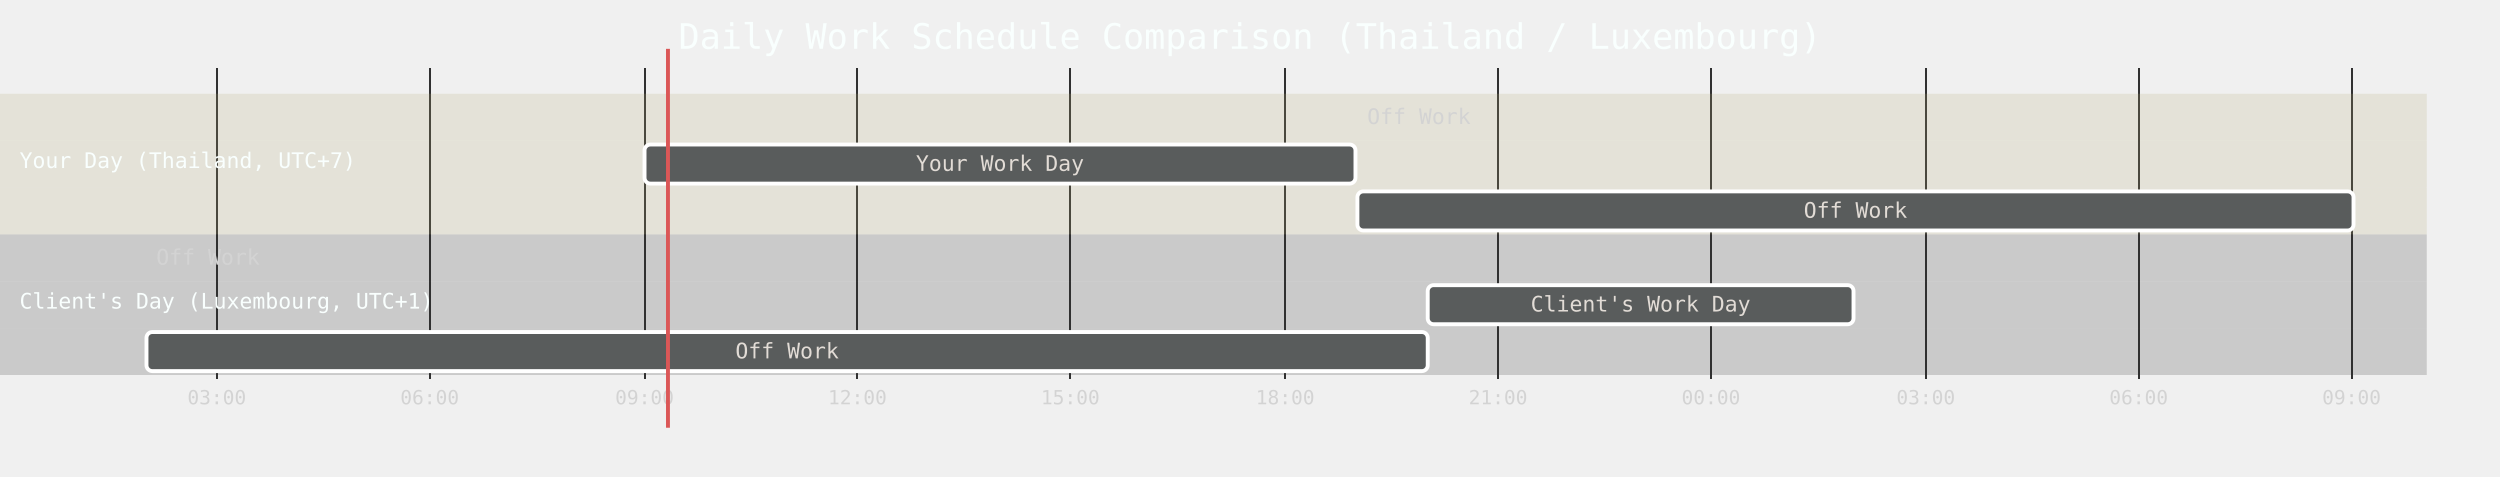
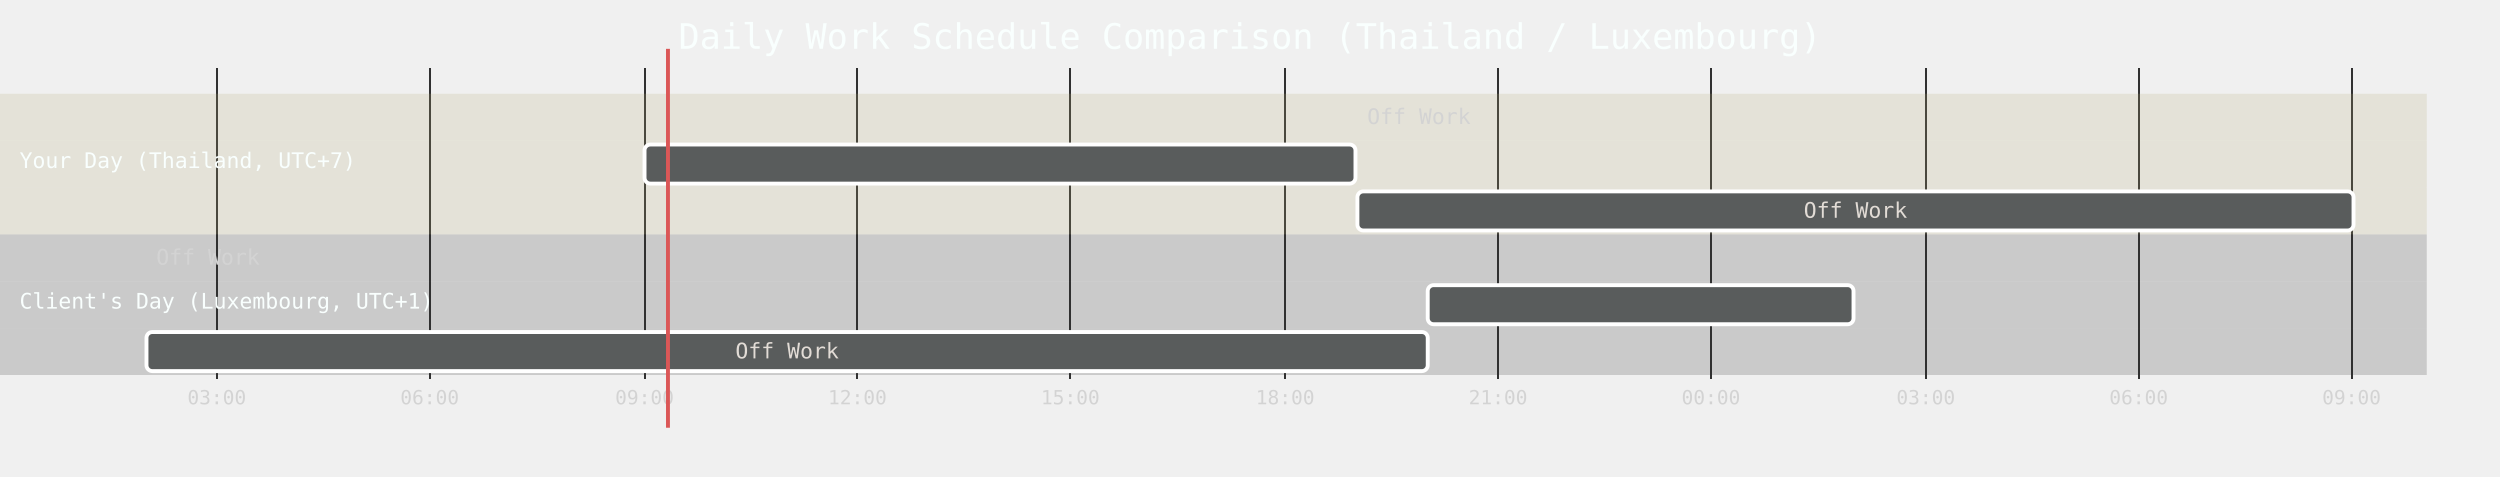
<svg xmlns="http://www.w3.org/2000/svg" id="mermaid-9k4gzfahq" width="100%" viewBox="0 0 1280 244" style="max-width: 1280px;" role="graphics-document document" aria-roledescription="gantt">
  <style>#mermaid-9k4gzfahq{font-family:monospace;font-size:16px;fill:#ccc;}@keyframes edge-animation-frame{from{stroke-dashoffset:0;}}@keyframes dash{to{stroke-dashoffset:0;}}#mermaid-9k4gzfahq .edge-animation-slow{stroke-dasharray:9,5!important;stroke-dashoffset:900;animation:dash 50s linear infinite;stroke-linecap:round;}#mermaid-9k4gzfahq .edge-animation-fast{stroke-dasharray:9,5!important;stroke-dashoffset:900;animation:dash 20s linear infinite;stroke-linecap:round;}#mermaid-9k4gzfahq .error-icon{fill:#a44141;}#mermaid-9k4gzfahq .error-text{fill:#ddd;stroke:#ddd;}#mermaid-9k4gzfahq .edge-thickness-normal{stroke-width:1px;}#mermaid-9k4gzfahq .edge-thickness-thick{stroke-width:3.5px;}#mermaid-9k4gzfahq .edge-pattern-solid{stroke-dasharray:0;}#mermaid-9k4gzfahq .edge-thickness-invisible{stroke-width:0;fill:none;}#mermaid-9k4gzfahq .edge-pattern-dashed{stroke-dasharray:3;}#mermaid-9k4gzfahq .edge-pattern-dotted{stroke-dasharray:2;}#mermaid-9k4gzfahq .marker{fill:lightgrey;stroke:lightgrey;}#mermaid-9k4gzfahq .marker.cross{stroke:lightgrey;}#mermaid-9k4gzfahq svg{font-family:monospace;font-size:16px;}#mermaid-9k4gzfahq p{margin:0;}#mermaid-9k4gzfahq .mermaid-main-font{font-family:monospace;}#mermaid-9k4gzfahq .exclude-range{fill:hsl(52.941, 28.814%, 48.431%);}#mermaid-9k4gzfahq .section{stroke:none;opacity:0.2;}#mermaid-9k4gzfahq .section0{fill:hsl(52.941, 28.814%, 58.431%);}#mermaid-9k4gzfahq .section2{fill:#EAE8D9;}#mermaid-9k4gzfahq .section1,#mermaid-9k4gzfahq .section3{fill:#333;opacity:0.2;}#mermaid-9k4gzfahq .sectionTitle0{fill:#F9FFFE;}#mermaid-9k4gzfahq .sectionTitle1{fill:#F9FFFE;}#mermaid-9k4gzfahq .sectionTitle2{fill:#F9FFFE;}#mermaid-9k4gzfahq .sectionTitle3{fill:#F9FFFE;}#mermaid-9k4gzfahq .sectionTitle{text-anchor:start;font-family:monospace;}#mermaid-9k4gzfahq .grid .tick{stroke:lightgrey;opacity:0.8;shape-rendering:crispEdges;}#mermaid-9k4gzfahq .grid .tick text{font-family:monospace;fill:#ccc;}#mermaid-9k4gzfahq .grid path{stroke-width:0;}#mermaid-9k4gzfahq .today{fill:none;stroke:#DB5757;stroke-width:2px;}#mermaid-9k4gzfahq .task{stroke-width:2;}#mermaid-9k4gzfahq .taskText{text-anchor:middle;font-family:monospace;}#mermaid-9k4gzfahq .taskTextOutsideRight{fill:hsl(28.571, 17.355%, 86.275%);text-anchor:start;font-family:monospace;}#mermaid-9k4gzfahq .taskTextOutsideLeft{fill:hsl(28.571, 17.355%, 86.275%);text-anchor:end;}#mermaid-9k4gzfahq .task.clickable{cursor:pointer;}#mermaid-9k4gzfahq .taskText.clickable{cursor:pointer;fill:#003163!important;font-weight:bold;}#mermaid-9k4gzfahq .taskTextOutsideLeft.clickable{cursor:pointer;fill:#003163!important;font-weight:bold;}#mermaid-9k4gzfahq .taskTextOutsideRight.clickable{cursor:pointer;fill:#003163!important;font-weight:bold;}#mermaid-9k4gzfahq .taskText0,#mermaid-9k4gzfahq .taskText1,#mermaid-9k4gzfahq .taskText2,#mermaid-9k4gzfahq .taskText3{fill:hsl(28.571, 17.355%, 86.275%);}#mermaid-9k4gzfahq .task0,#mermaid-9k4gzfahq .task1,#mermaid-9k4gzfahq .task2,#mermaid-9k4gzfahq .task3{fill:hsl(180, 1.587%, 35.353%);stroke:#ffffff;}#mermaid-9k4gzfahq .taskTextOutside0,#mermaid-9k4gzfahq .taskTextOutside2{fill:lightgrey;}#mermaid-9k4gzfahq .taskTextOutside1,#mermaid-9k4gzfahq .taskTextOutside3{fill:lightgrey;}#mermaid-9k4gzfahq .active0,#mermaid-9k4gzfahq .active1,#mermaid-9k4gzfahq .active2,#mermaid-9k4gzfahq .active3{fill:#81B1DB;stroke:#ffffff;}#mermaid-9k4gzfahq .activeText0,#mermaid-9k4gzfahq .activeText1,#mermaid-9k4gzfahq .activeText2,#mermaid-9k4gzfahq .activeText3{fill:hsl(28.571, 17.355%, 86.275%)!important;}#mermaid-9k4gzfahq .done0,#mermaid-9k4gzfahq .done1,#mermaid-9k4gzfahq .done2,#mermaid-9k4gzfahq .done3{stroke:grey;fill:lightgrey;stroke-width:2;}#mermaid-9k4gzfahq .doneText0,#mermaid-9k4gzfahq .doneText1,#mermaid-9k4gzfahq .doneText2,#mermaid-9k4gzfahq .doneText3{fill:hsl(28.571, 17.355%, 86.275%)!important;}#mermaid-9k4gzfahq .crit0,#mermaid-9k4gzfahq .crit1,#mermaid-9k4gzfahq .crit2,#mermaid-9k4gzfahq .crit3{stroke:#E83737;fill:#E83737;stroke-width:2;}#mermaid-9k4gzfahq .activeCrit0,#mermaid-9k4gzfahq .activeCrit1,#mermaid-9k4gzfahq .activeCrit2,#mermaid-9k4gzfahq .activeCrit3{stroke:#E83737;fill:#81B1DB;stroke-width:2;}#mermaid-9k4gzfahq .doneCrit0,#mermaid-9k4gzfahq .doneCrit1,#mermaid-9k4gzfahq .doneCrit2,#mermaid-9k4gzfahq .doneCrit3{stroke:#E83737;fill:lightgrey;stroke-width:2;cursor:pointer;shape-rendering:crispEdges;}#mermaid-9k4gzfahq .milestone{transform:rotate(45deg) scale(0.8,0.8);}#mermaid-9k4gzfahq .milestoneText{font-style:italic;}#mermaid-9k4gzfahq .doneCritText0,#mermaid-9k4gzfahq .doneCritText1,#mermaid-9k4gzfahq .doneCritText2,#mermaid-9k4gzfahq .doneCritText3{fill:hsl(28.571, 17.355%, 86.275%)!important;}#mermaid-9k4gzfahq .vert{stroke:#00BFFF;}#mermaid-9k4gzfahq .vertText{font-size:15px;text-anchor:middle;fill:#00BFFF!important;}#mermaid-9k4gzfahq .activeCritText0,#mermaid-9k4gzfahq .activeCritText1,#mermaid-9k4gzfahq .activeCritText2,#mermaid-9k4gzfahq .activeCritText3{fill:hsl(28.571, 17.355%, 86.275%)!important;}#mermaid-9k4gzfahq .titleText{text-anchor:middle;font-size:18px;fill:#F9FFFE;font-family:monospace;}#mermaid-9k4gzfahq :root{--mermaid-font-family:monospace;}</style>
  <g />
  <g class="grid" transform="translate(75, 194)" fill="none" font-size="10" font-family="sans-serif" text-anchor="middle">
    <path class="domain" stroke="currentColor" d="M0,-159V0H1130V-159" />
    <g class="tick" opacity="1" transform="translate(36,0)">
      <line stroke="currentColor" y2="-159" />
      <text fill="#000" y="3" dy="1em" style="text-anchor: middle;" stroke="none" font-size="10">03:00</text>
    </g>
    <g class="tick" opacity="1" transform="translate(145,0)">
      <line stroke="currentColor" y2="-159" />
      <text fill="#000" y="3" dy="1em" style="text-anchor: middle;" stroke="none" font-size="10">06:00</text>
    </g>
    <g class="tick" opacity="1" transform="translate(255,0)">
      <line stroke="currentColor" y2="-159" />
      <text fill="#000" y="3" dy="1em" style="text-anchor: middle;" stroke="none" font-size="10">09:00</text>
    </g>
    <g class="tick" opacity="1" transform="translate(364,0)">
      <line stroke="currentColor" y2="-159" />
      <text fill="#000" y="3" dy="1em" style="text-anchor: middle;" stroke="none" font-size="10">12:00</text>
    </g>
    <g class="tick" opacity="1" transform="translate(473,0)">
      <line stroke="currentColor" y2="-159" />
      <text fill="#000" y="3" dy="1em" style="text-anchor: middle;" stroke="none" font-size="10">15:00</text>
    </g>
    <g class="tick" opacity="1" transform="translate(583,0)">
      <line stroke="currentColor" y2="-159" />
      <text fill="#000" y="3" dy="1em" style="text-anchor: middle;" stroke="none" font-size="10">18:00</text>
    </g>
    <g class="tick" opacity="1" transform="translate(692,0)">
      <line stroke="currentColor" y2="-159" />
      <text fill="#000" y="3" dy="1em" style="text-anchor: middle;" stroke="none" font-size="10">21:00</text>
    </g>
    <g class="tick" opacity="1" transform="translate(801,0)">
      <line stroke="currentColor" y2="-159" />
      <text fill="#000" y="3" dy="1em" style="text-anchor: middle;" stroke="none" font-size="10">00:00</text>
    </g>
    <g class="tick" opacity="1" transform="translate(911,0)">
      <line stroke="currentColor" y2="-159" />
      <text fill="#000" y="3" dy="1em" style="text-anchor: middle;" stroke="none" font-size="10">03:00</text>
    </g>
    <g class="tick" opacity="1" transform="translate(1020,0)">
      <line stroke="currentColor" y2="-159" />
      <text fill="#000" y="3" dy="1em" style="text-anchor: middle;" stroke="none" font-size="10">06:00</text>
    </g>
    <g class="tick" opacity="1" transform="translate(1129,0)">
      <line stroke="currentColor" y2="-159" />
      <text fill="#000" y="3" dy="1em" style="text-anchor: middle;" stroke="none" font-size="10">09:00</text>
    </g>
  </g>
  <g>
    <rect x="0" y="120" width="1242.5" height="24" class="section section1" />
    <rect x="0" y="168" width="1242.5" height="24" class="section section1" />
    <rect x="0" y="72" width="1242.5" height="24" class="section section0" />
    <rect x="0" y="48" width="1242.5" height="24" class="section section0" />
    <rect x="0" y="96" width="1242.5" height="24" class="section section0" />
    <rect x="0" y="144" width="1242.5" height="24" class="section section1" />
  </g>
  <g>
    <rect id="task4" rx="3" ry="3" x="75" y="122" width="0" height="20" transform-origin="75px 132px" class="task task1 " />
    <rect id="task6" rx="3" ry="3" x="75" y="170" width="656" height="20" transform-origin="403px 180px" class="task task1 " />
    <rect id="task2" rx="3" ry="3" x="330" y="74" width="364" height="20" transform-origin="512px 84px" class="task task0 " />
    <rect id="task1" rx="3" ry="3" x="695" y="50" width="0" height="20" transform-origin="695px 60px" class="task task0 " />
    <rect id="task3" rx="3" ry="3" x="695" y="98" width="510" height="20" transform-origin="950px 108px" class="task task0 " />
    <rect id="task5" rx="3" ry="3" x="731" y="146" width="218" height="20" transform-origin="840px 156px" class="task task1 " />
    <text id="task4-text" font-size="11" x="80" y="135.5" text-height="20" class=" taskTextOutsideRight taskTextOutside1  width-54.45000076293945">Off Work           </text>
    <text id="task6-text" font-size="11" x="403" y="183.5" text-height="20" class=" taskText taskText1  width-54.45000076293945">Off Work           </text>
-     <text id="task2-text" font-size="11" x="512" y="87.5" text-height="20" class=" taskText taskText0  width-84.69999694824219">Your Work Day      </text>
    <text id="task1-text" font-size="11" x="700" y="63.5" text-height="20" class=" taskTextOutsideRight taskTextOutside0  width-54.45000076293945">Off Work           </text>
-     <text id="task3-text" font-size="11" x="950" y="111.5" text-height="20" class=" taskText taskText0  width-54.45000076293945">Off Work           </text>
-     <text id="task5-text" font-size="11" x="840" y="159.5" text-height="20" class=" taskText taskText1  width-108.9000015258789">Client's Work Day  </text>
+     <text id="task3-text" font-size="11" x="950" y="111.5" text-height="20" class=" taskText taskText0  width-54.45000076293945">Off Work</text>
  </g>
  <g>
    <text dy="0em" x="10" y="86" font-size="11" class="sectionTitle sectionTitle0">
      <tspan alignment-baseline="central" x="10">Your Day (Thailand, UTC+7)</tspan>
    </text>
    <text dy="0em" x="10" y="158" font-size="11" class="sectionTitle sectionTitle1">
      <tspan alignment-baseline="central" x="10">Client's Day (Luxembourg, UTC+1)</tspan>
    </text>
  </g>
  <g class="today">
    <line x1="342" x2="342" y1="25" y2="219" class="today" />
  </g>
  <text x="640" y="25" class="titleText">Daily Work Schedule Comparison (Thailand / Luxembourg)</text>
</svg>
